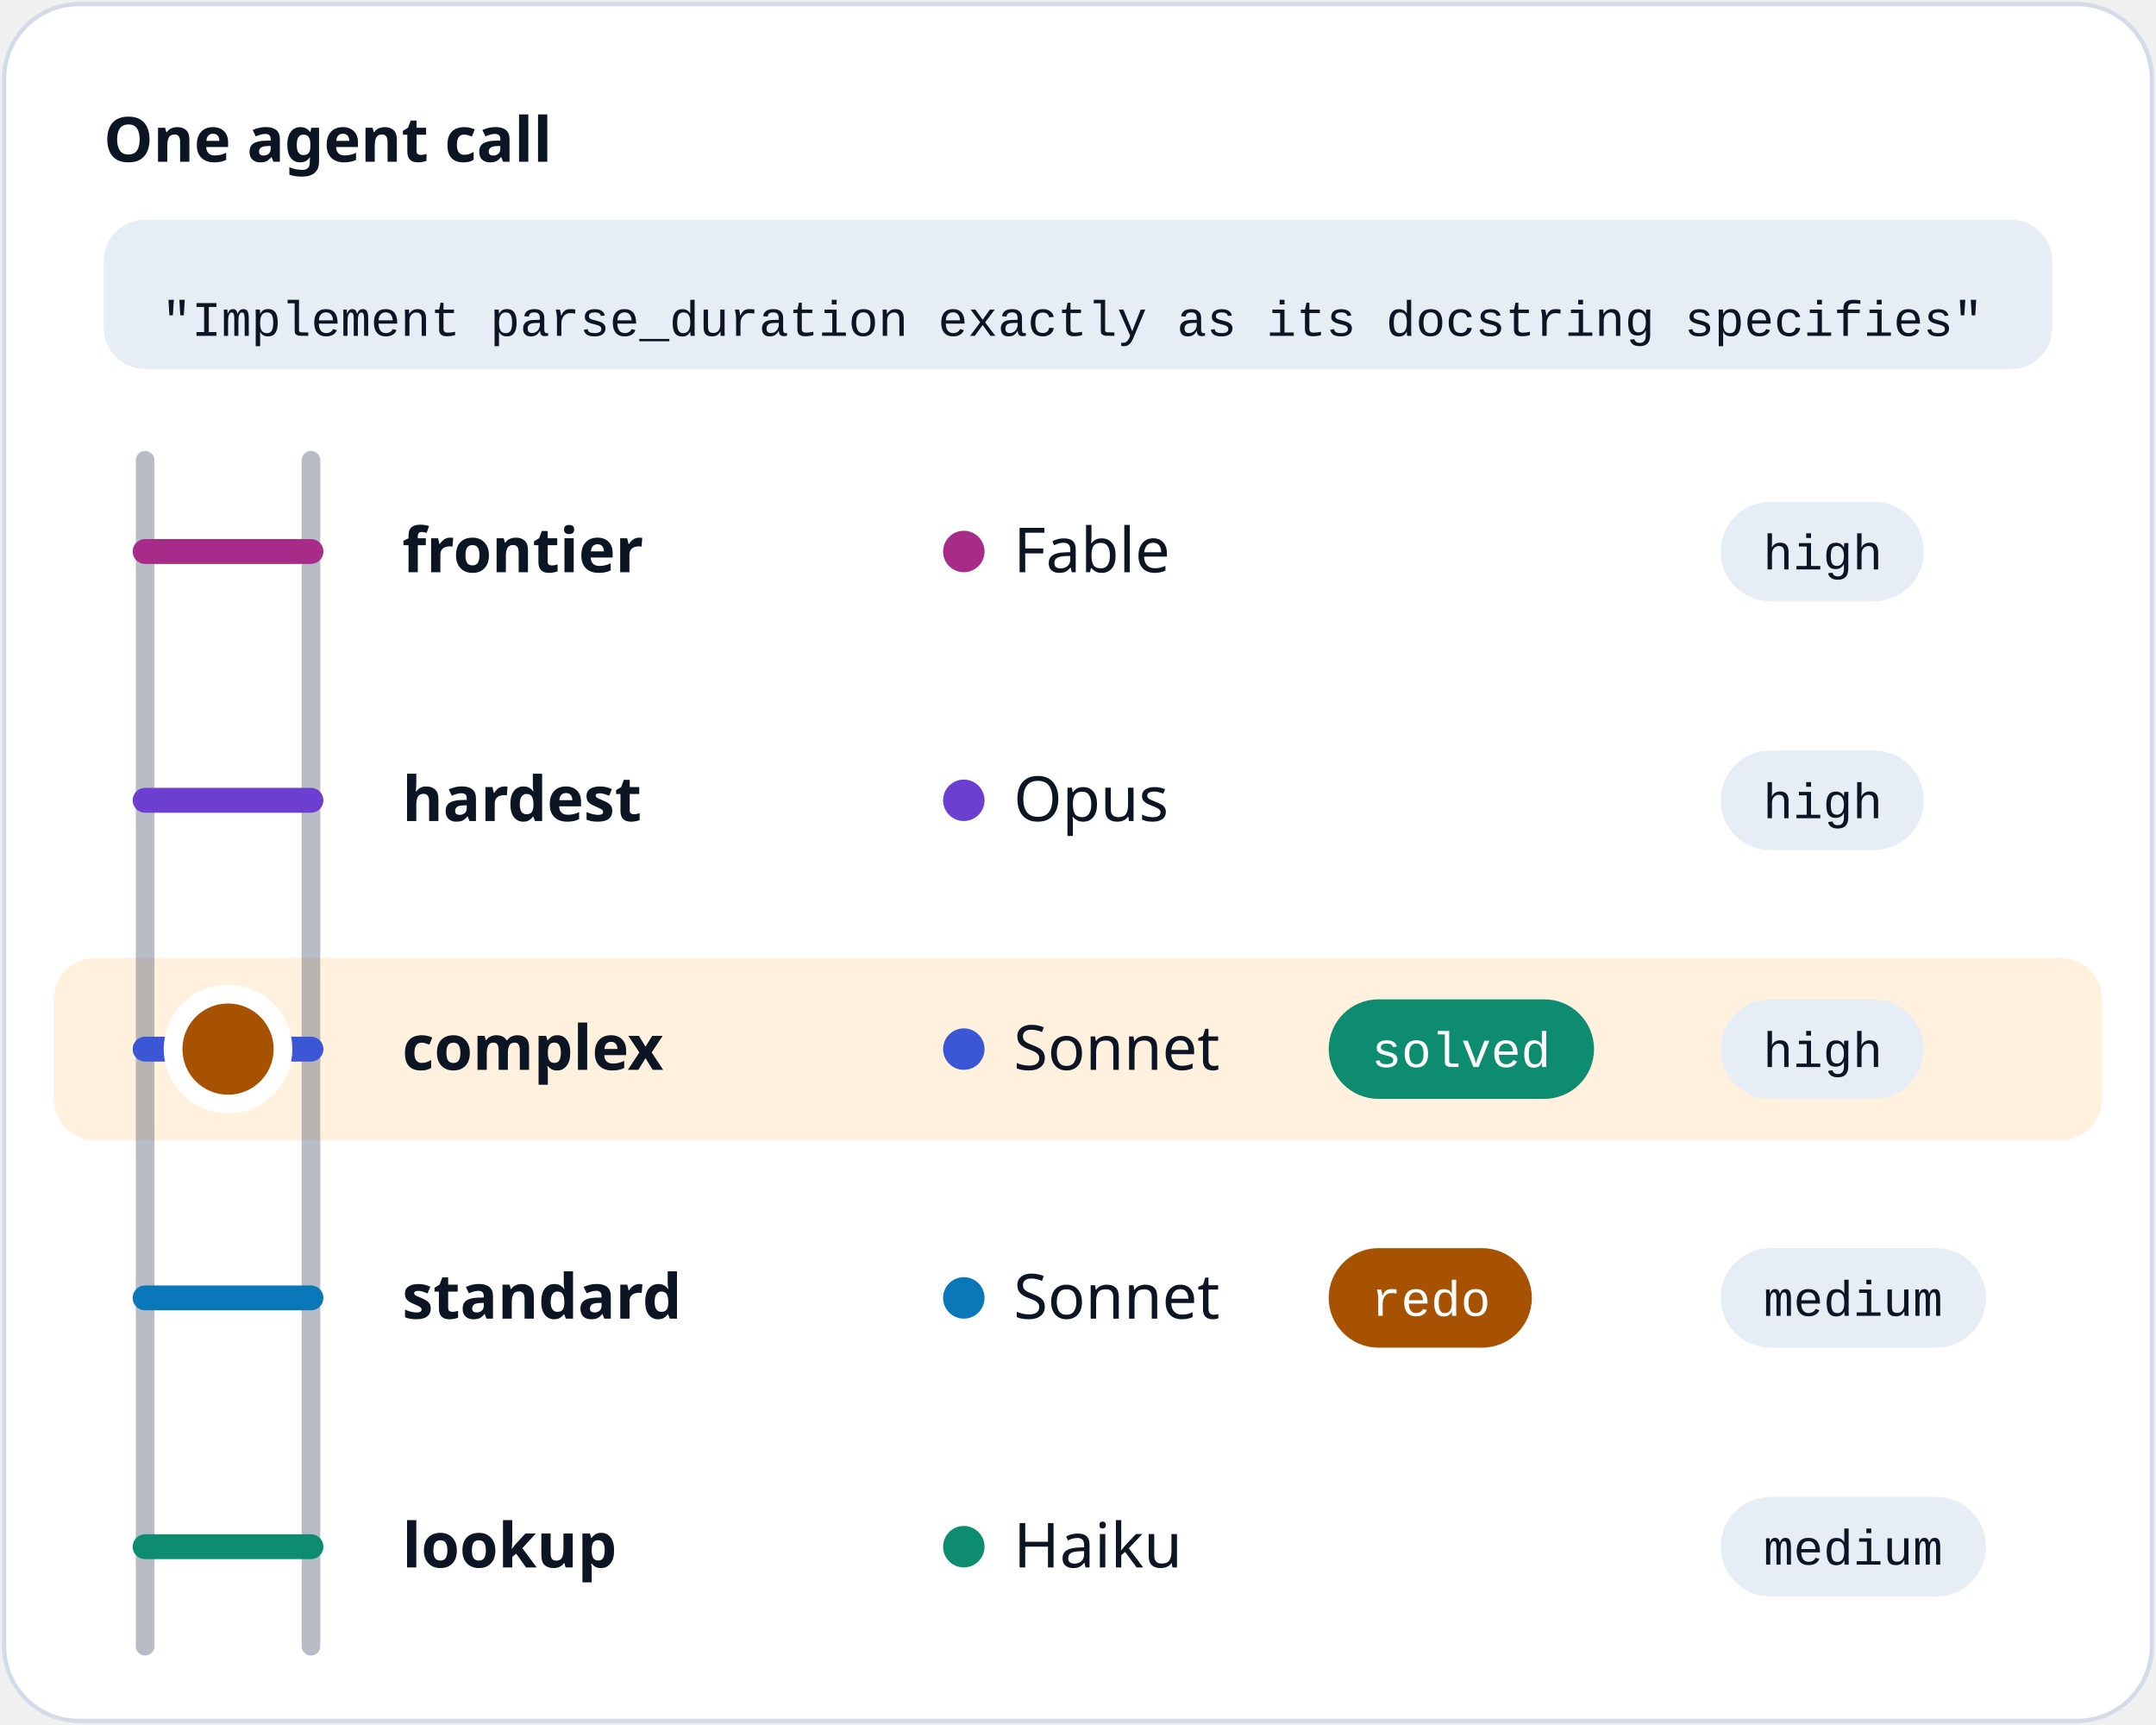
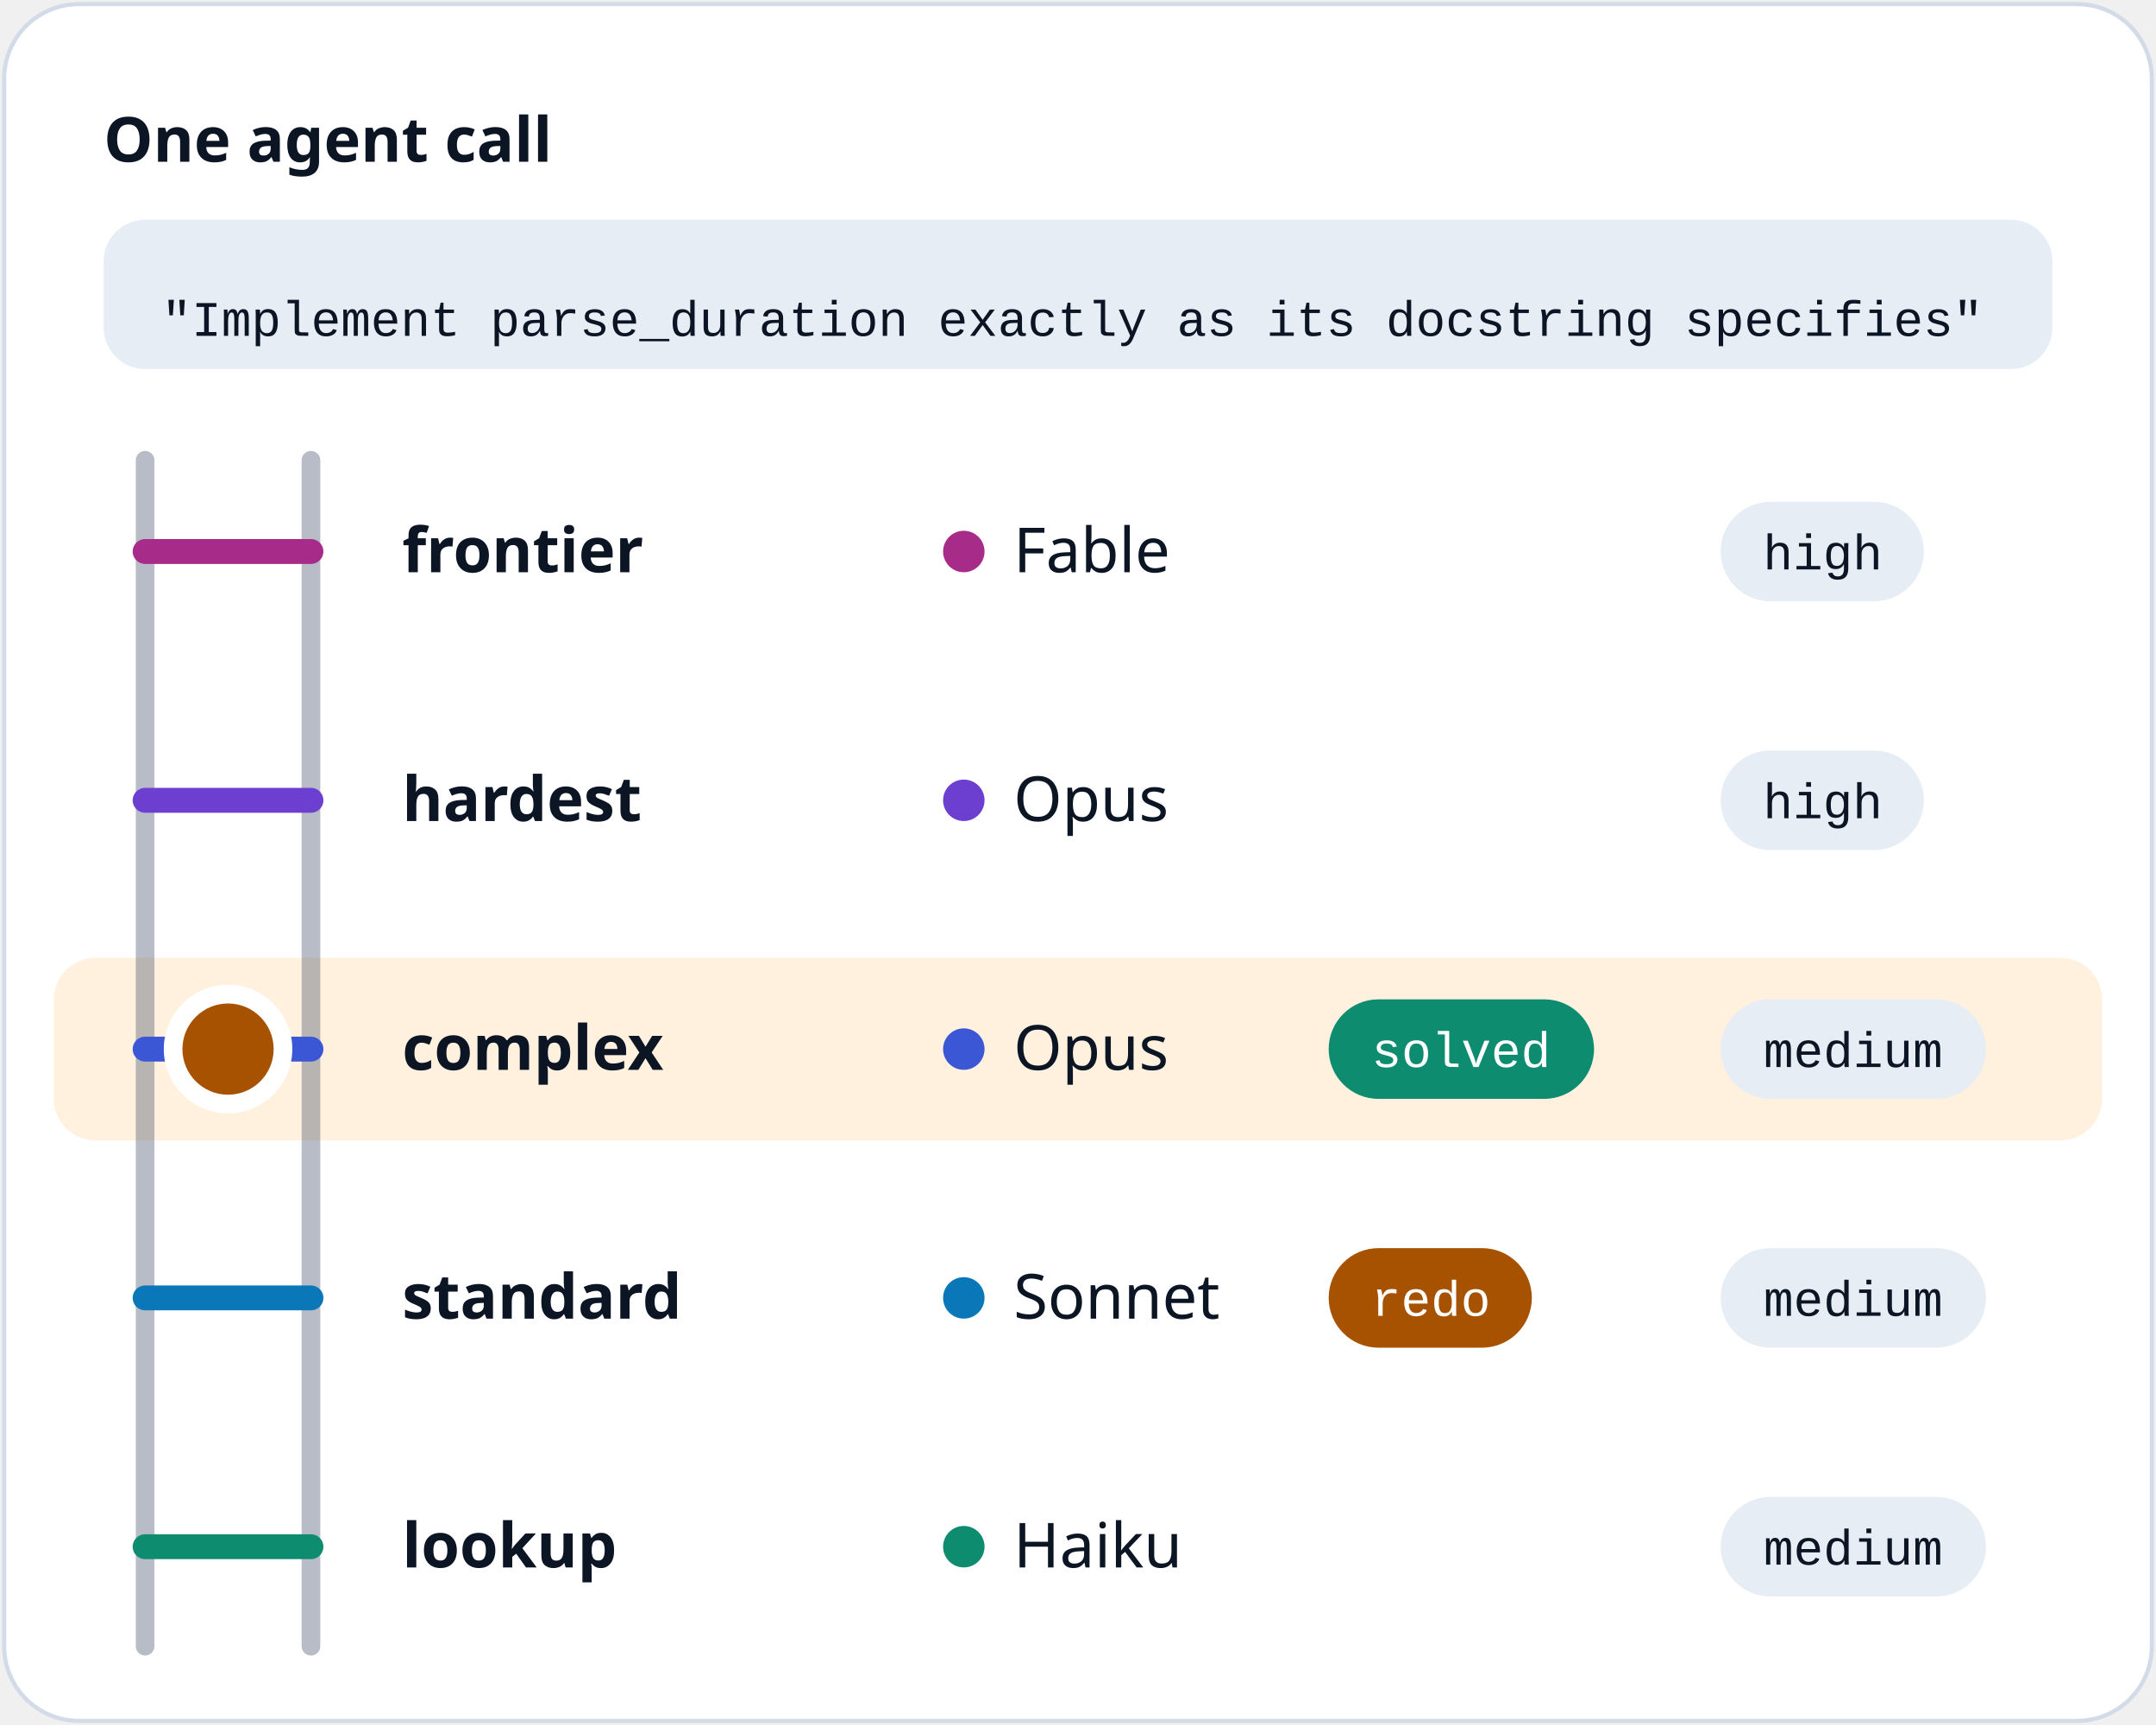
- <svg xmlns="http://www.w3.org/2000/svg" viewBox="0 0 520 416" width="520" height="416" role="img" aria-label="Model Router, a Claude Code plugin. An agent call to implement a function is profiled as standard and runs on Sonnet at medium effort. Its result comes back for a redo, so the same call climbs one level to complex, Sonnet at high effort, and is solved. The ladder runs lookup on Haiku at medium, standard on Sonnet at medium, complex on Sonnet at high, hardest on Opus at high and frontier on Fable at high.">
+ <svg xmlns="http://www.w3.org/2000/svg" viewBox="0 0 520 416" width="520" height="416" role="img" aria-label="Model Router, a Claude Code plugin. An agent call to implement a function is profiled as standard and runs on Sonnet at medium effort. Its result comes back for a redo, so the same call climbs one level to complex, Opus at medium effort, and is solved. The ladder runs lookup on Haiku at medium, standard on Sonnet at medium, complex on Opus at medium, hardest on Opus at high and frontier on Fable at high.">
  <style>text{font-family:-apple-system, BlinkMacSystemFont, "Segoe UI", "Noto Sans", Helvetica, Arial, sans-serif}.mono{font-family:ui-monospace, SFMono-Regular, "SF Mono", Menlo, Consolas, "Liberation Mono", monospace}.b{font-weight:600}.rail{stroke:#C9D4E4}.tilehalo{stroke:#0C1524}.bg{fill:#F4F7FB}.card{fill:#FFFFFF;stroke:#D2DBE7}.ink{fill:#0C1524}.mut{fill:#4A5871}.faint{fill:#E7EDF5}.ln{stroke:#D2DBE7}.lnm{stroke:#4A5871}.inks{stroke:#0C1524}.rt{fill:#A65200}.rts{stroke:#A65200}.rtsoft{fill:#FFF1DE}.halo{stroke:#FFFFFF}.haloc{stroke:#F4F7FB}.tile{fill:#0C1524;stroke:#0C1524}.stop0{stop-color:#FFFFFF}.stop1{stop-color:#F4F7FB}.tag{fill:#FFFFFF}.r1{fill:#0E8C6F}.r1s{stroke:#0E8C6F}.r2{fill:#0A78B8}.r2s{stroke:#0A78B8}.r3{fill:#3B57D6}.r3s{stroke:#3B57D6}.r4{fill:#6D3FD1}.r4s{stroke:#6D3FD1}.r5{fill:#A72C8A}.r5s{stroke:#A72C8A}@media (prefers-color-scheme: dark){.bg{fill:#0A101B}.card{fill:#0F1828;stroke:#26344B}.ink{fill:#E7EDF6}.mut{fill:#9BA9BD}.faint{fill:#1A263A}.ln{stroke:#26344B}.lnm{stroke:#9BA9BD}.inks{stroke:#E7EDF6}.rt{fill:#FFB23E}.rts{stroke:#FFB23E}.rtsoft{fill:#33260F}.halo{stroke:#0F1828}.haloc{stroke:#0A101B}.tile{fill:#13203A;stroke:#2C3E60}.stop0{stop-color:#0F1828}.stop1{stop-color:#0A101B}.tag{fill:#0C1524}.r1{fill:#38D3A8}.r1s{stroke:#38D3A8}.r2{fill:#45B4F2}.r2s{stroke:#45B4F2}.r3{fill:#8196FF}.r3s{stroke:#8196FF}.r4{fill:#AA8BFF}.r4s{stroke:#AA8BFF}.r5{fill:#F27BCD}.r5s{stroke:#F27BCD}}.ctoken{animation:ct 10s ease-in-out infinite}@keyframes ct{0%{transform:translate(0px,-182px);opacity:0}6%{transform:translate(0px,-182px);opacity:1}18%{transform:translate(0px,60px)}44%{transform:translate(0px,60px)}54%{transform:translate(0px,0px)}92%{transform:translate(0px,0px);opacity:1}100%{transform:translate(0px,0px);opacity:0}}.cband{animation:cb 10s ease-in-out infinite}@keyframes cb{0%{transform:translate(0px,60px);opacity:0}14%{transform:translate(0px,60px);opacity:0}20%{transform:translate(0px,60px);opacity:1}44%{transform:translate(0px,60px)}54%{transform:translate(0px,0px)}92%{transform:translate(0px,0px);opacity:1}100%{transform:translate(0px,0px);opacity:0}}.cbrief{animation:cf 10s ease-in-out infinite}@keyframes cf{0%{opacity:0}5%{opacity:1}92%{opacity:1}100%{opacity:0}}.credo{animation:cr 10s ease-in-out infinite}@keyframes cr{0%{opacity:0}30%{opacity:0}34%{opacity:1}92%{opacity:1}100%{opacity:0}}.csolved{animation:cs 10s ease-in-out infinite}@keyframes cs{0%{opacity:0}58%{opacity:0}62%{opacity:1}92%{opacity:1}100%{opacity:0}}@media (prefers-reduced-motion: reduce){*{animation:none!important}}</style>
  <rect x="1" y="1" width="518" height="414" rx="18" class="card" stroke-width="1" />
  <text x="25" y="39" class="ink b" font-size="15">One agent call</text>
  <g class="cbrief">
    <rect x="25" y="53" width="470" height="36" rx="10" class="faint" stroke-width="0" />
    <text x="39" y="81" class="mono ink" font-size="12">"Implement parse_duration exactly as its docstring specifies"</text>
  </g>
  <rect x="13" y="231" width="494" height="44" rx="10" class="rtsoft cband" />
  <path d="M35 111V397M75 111V397" class="lnm" stroke-width="4.5" stroke-linecap="round" opacity="0.4" />
  <path d="M35 373H75" class="r1s" stroke-width="6" stroke-linecap="round" />
  <text x="97" y="378" class="ink b" font-size="15">lookup</text>
  <circle cx="232.46" cy="373" r="5" class="r1" />
  <text x="244.46" y="378" class="ink" font-size="15">Haiku</text>
  <rect x="415" y="361" width="64" height="24" rx="12" class="faint" />
  <text x="446.96" y="377.32" class="mono ink" font-size="12" text-anchor="middle">medium</text>
  <path d="M35 313H75" class="r2s" stroke-width="6" stroke-linecap="round" />
  <text x="97" y="318" class="ink b" font-size="15">standard</text>
  <circle cx="232.46" cy="313" r="5" class="r2" />
  <text x="244.46" y="318" class="ink" font-size="15">Sonnet</text>
  <rect x="415" y="301" width="64" height="24" rx="12" class="faint" />
  <text x="446.96" y="317.32" class="mono ink" font-size="12" text-anchor="middle">medium</text>
  <path d="M35 253H75" class="r3s" stroke-width="6" stroke-linecap="round" />
  <text x="97" y="258" class="ink b" font-size="15">complex</text>
  <circle cx="232.46" cy="253" r="5" class="r3" />
-   <text x="244.46" y="258" class="ink" font-size="15">Sonnet</text>
-   <rect x="415" y="241" width="49" height="24" rx="12" class="faint" />
-   <text x="439.64" y="257.32" class="mono ink" font-size="12" text-anchor="middle">high</text>
+   <text x="244.46" y="258" class="ink" font-size="15">Opus</text>
+   <rect x="415" y="241" width="64" height="24" rx="12" class="faint" />
+   <text x="446.96" y="257.32" class="mono ink" font-size="12" text-anchor="middle">medium</text>
  <path d="M35 193H75" class="r4s" stroke-width="6" stroke-linecap="round" />
  <text x="97" y="198" class="ink b" font-size="15">hardest</text>
  <circle cx="232.46" cy="193" r="5" class="r4" />
  <text x="244.46" y="198" class="ink" font-size="15">Opus</text>
  <rect x="415" y="181" width="49" height="24" rx="12" class="faint" />
  <text x="439.64" y="197.32" class="mono ink" font-size="12" text-anchor="middle">high</text>
  <path d="M35 133H75" class="r5s" stroke-width="6" stroke-linecap="round" />
  <text x="97" y="138" class="ink b" font-size="15">frontier</text>
  <circle cx="232.46" cy="133" r="5" class="r5" />
  <text x="244.46" y="138" class="ink" font-size="15">Fable</text>
  <rect x="415" y="121" width="49" height="24" rx="12" class="faint" />
  <text x="439.64" y="137.32" class="mono ink" font-size="12" text-anchor="middle">high</text>
  <g class="credo">
    <rect x="320.46" y="301" width="49" height="24" rx="12" class="rt" />
    <text x="345.1" y="317.32" class="mono tag" font-size="12" text-anchor="middle">redo</text>
  </g>
  <g class="csolved">
    <rect x="320.46" y="241" width="64" height="24" rx="12" class="r1" />
    <text x="352.42" y="257.32" class="mono tag" font-size="12" text-anchor="middle">solved</text>
  </g>
  <g class="ctoken">
    <circle cx="55" cy="253" r="13" class="halo" fill="none" stroke-width="5" />
    <circle cx="55" cy="253" r="11" class="rt" />
  </g>
</svg>
